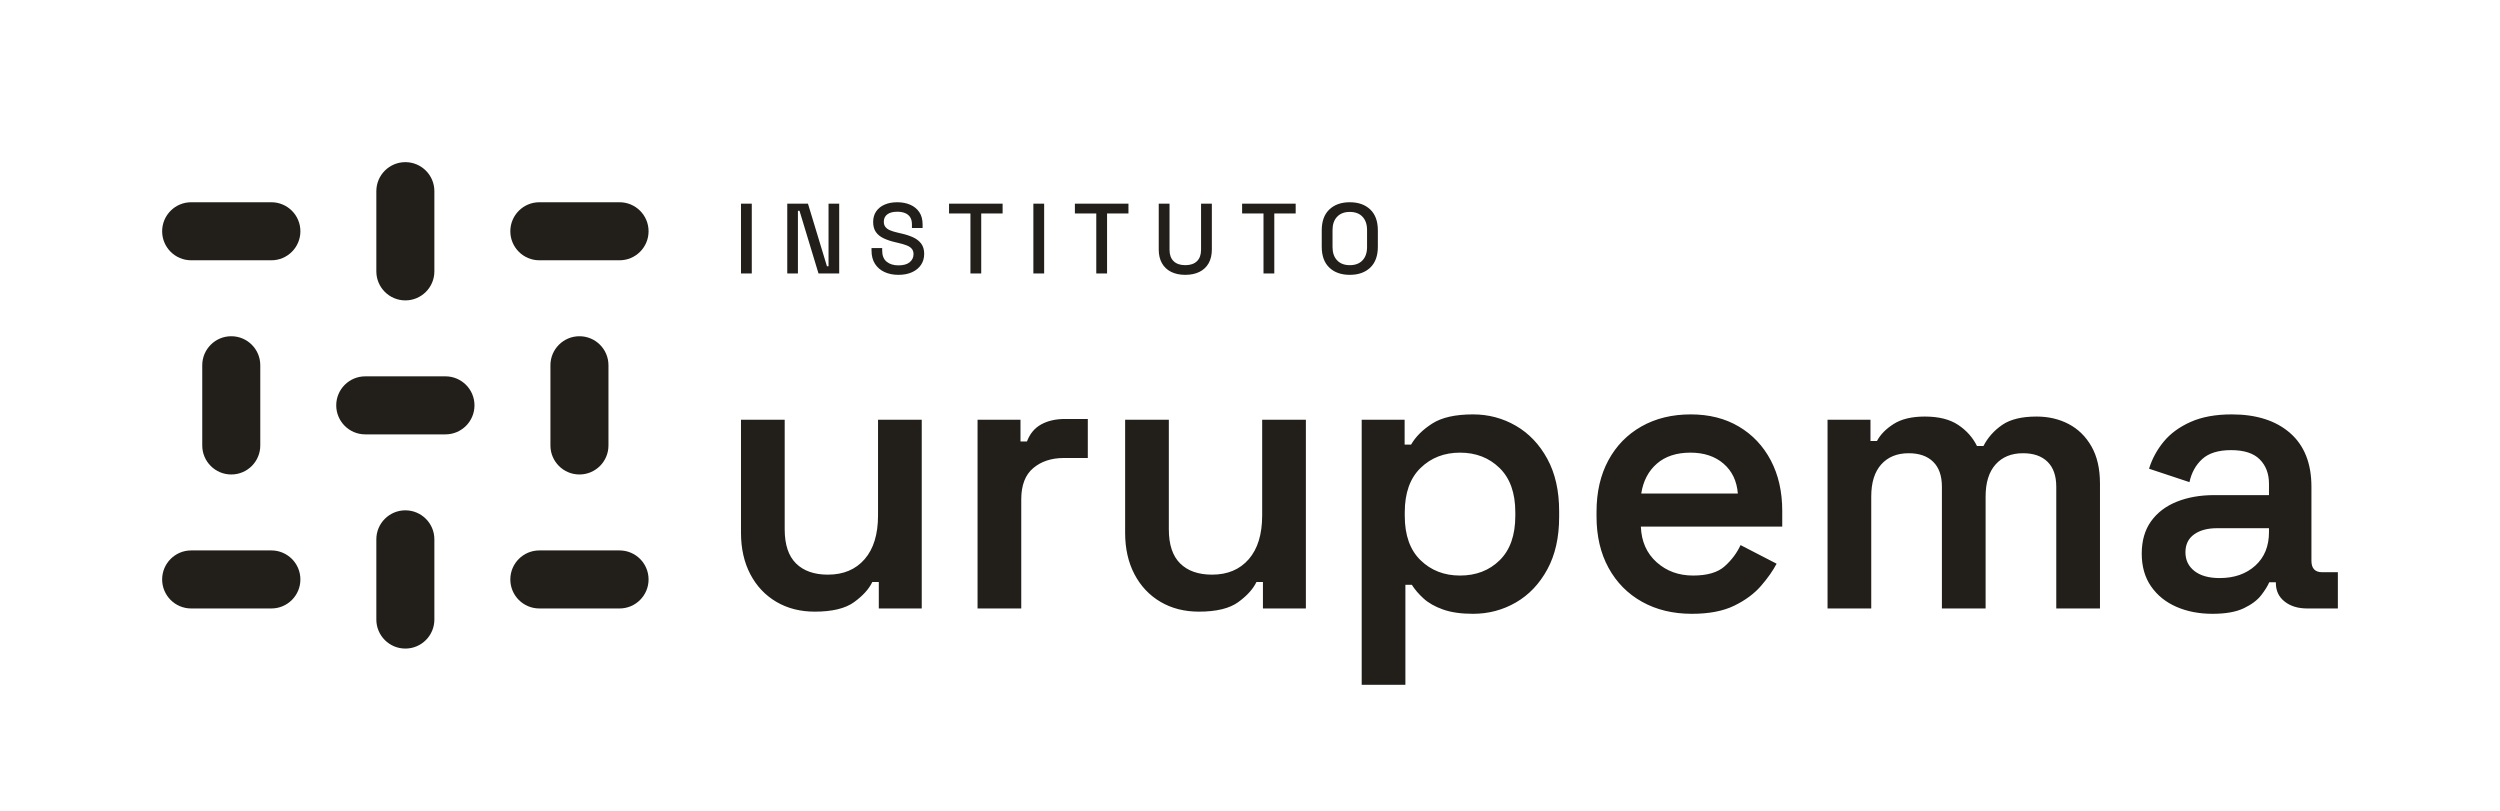
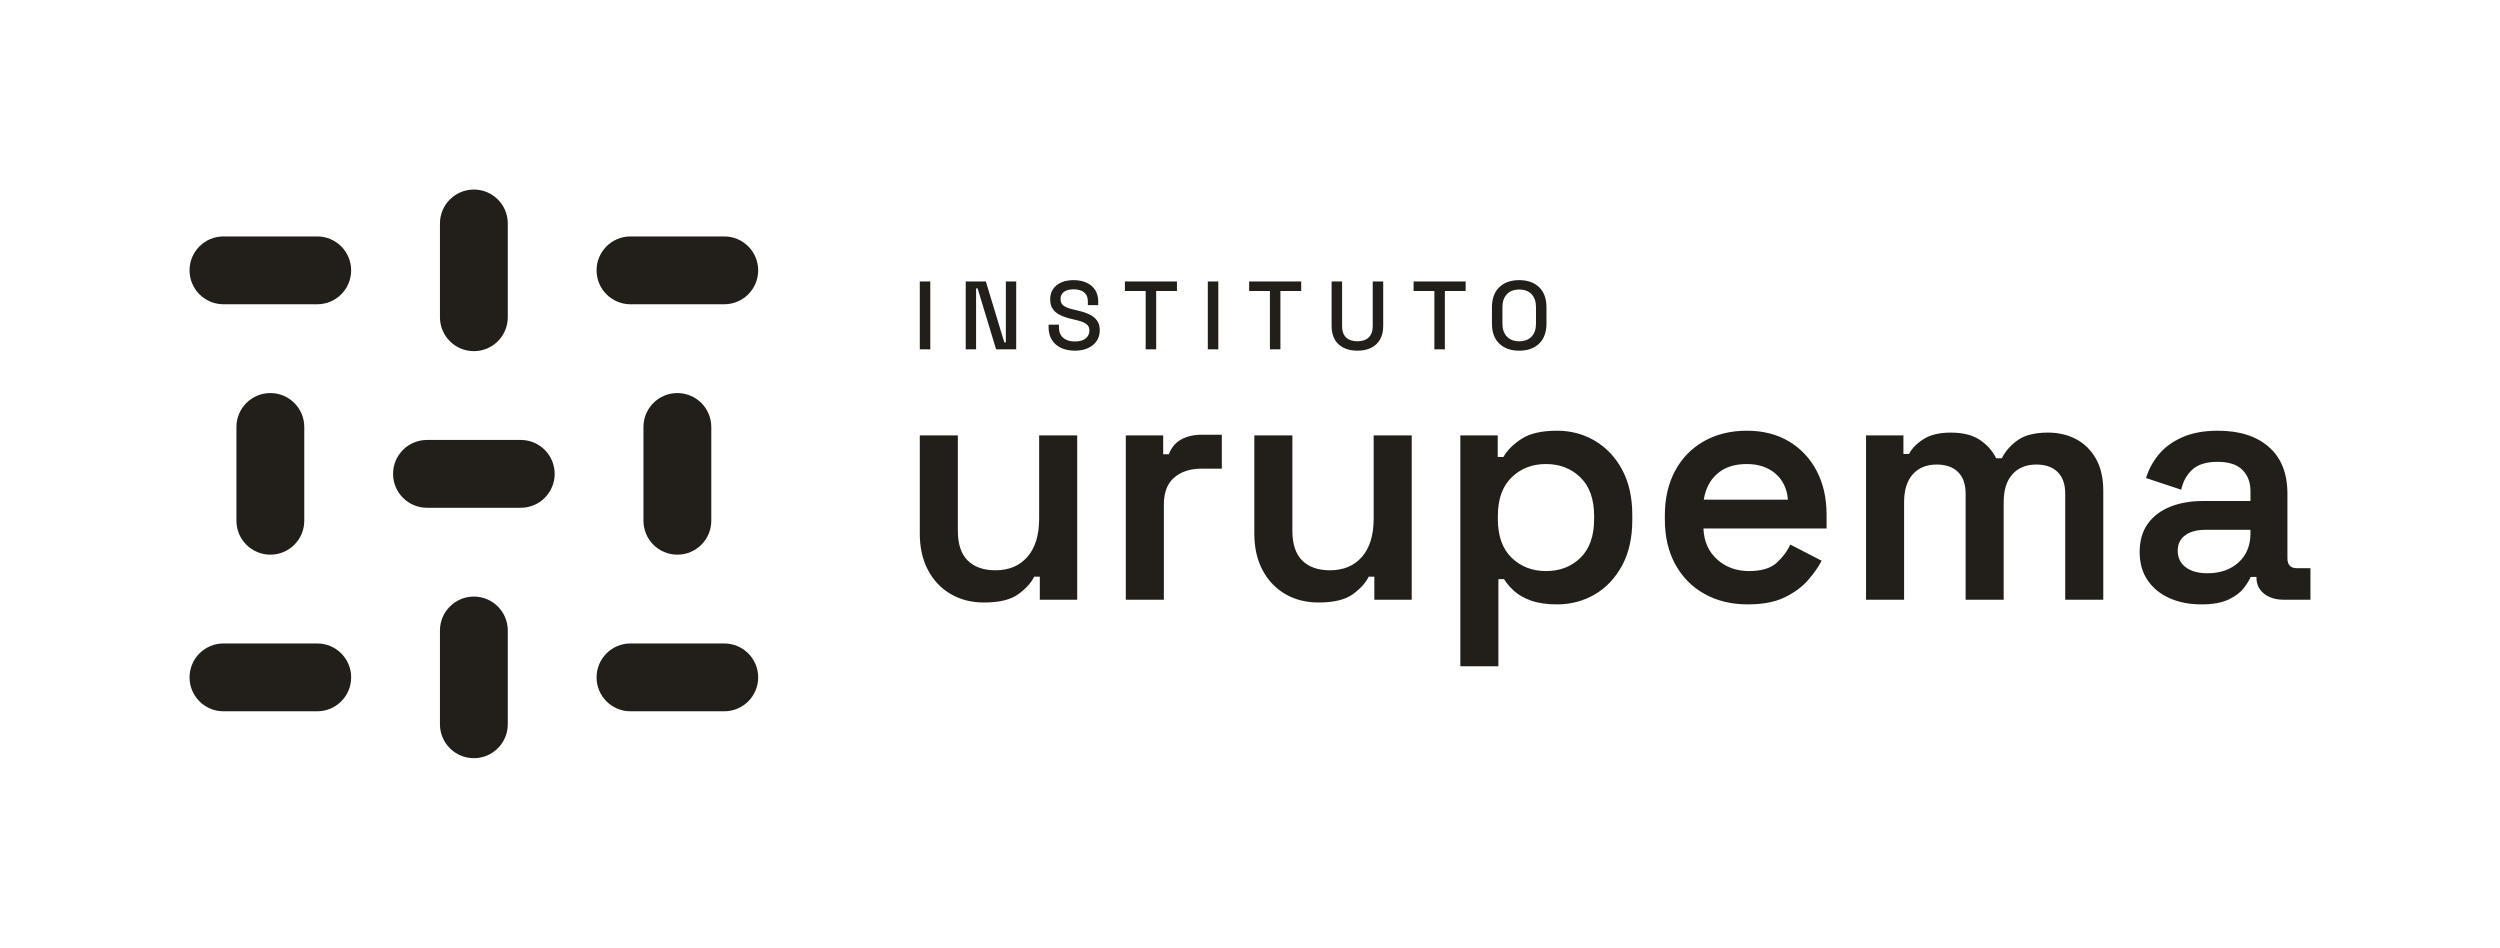
- <svg xmlns="http://www.w3.org/2000/svg" width="1464.76" height="475.00" viewBox="0 0 1464.76 475.00" role="img" aria-labelledby="t d">
+ <svg xmlns="http://www.w3.org/2000/svg" width="1253.00" height="475.00" viewBox="0 0 1253.00 475.00" role="img" aria-labelledby="t d">
  <rect x="95.000" y="118.500" width="81.000" height="34.000" rx="17.000" fill="#221F1A" />
  <rect x="220.500" y="95.000" width="34.000" height="81.000" rx="17.000" fill="#221F1A" />
  <rect x="299.000" y="118.500" width="81.000" height="34.000" rx="17.000" fill="#221F1A" />
  <rect x="118.500" y="197.000" width="34.000" height="81.000" rx="17.000" fill="#221F1A" />
  <rect x="197.000" y="220.500" width="81.000" height="34.000" rx="17.000" fill="#221F1A" />
  <rect x="322.500" y="197.000" width="34.000" height="81.000" rx="17.000" fill="#221F1A" />
  <rect x="95.000" y="322.500" width="81.000" height="34.000" rx="17.000" fill="#221F1A" />
  <rect x="220.500" y="299.000" width="34.000" height="81.000" rx="17.000" fill="#221F1A" />
  <rect x="299.000" y="322.500" width="81.000" height="34.000" rx="17.000" fill="#221F1A" />
-   <path d="M434.15 160.215V119.318H440.472V160.215ZM461.259 160.215V119.318H473.388L484.515 156.02H485.444V119.318H491.69V160.215H479.561L468.434 123.492H467.505V160.215ZM526.409 161.033Q521.799 161.033 518.238 159.39Q514.677 157.747 512.653 154.582Q510.628 151.417 510.628 146.813V145.361H516.874V146.813Q516.874 151.189 519.49 153.336Q522.106 155.483 526.409 155.483Q530.77 155.483 533.004 153.629Q535.237 151.776 535.237 148.893Q535.237 146.933 534.191 145.728Q533.145 144.523 531.203 143.769Q529.26 143.015 526.57 142.39L524.387 141.873Q520.488 140.959 517.612 139.568Q514.736 138.178 513.16 135.912Q511.584 133.647 511.584 130.051Q511.584 126.455 513.345 123.868Q515.107 121.281 518.278 119.891Q521.449 118.5 525.708 118.5Q529.967 118.5 533.324 119.959Q536.68 121.418 538.617 124.287Q540.554 127.156 540.554 131.473V133.574H534.308V131.473Q534.308 128.83 533.229 127.204Q532.149 125.578 530.209 124.814Q528.27 124.05 525.708 124.05Q521.937 124.05 519.883 125.59Q517.829 127.129 517.829 129.899Q517.829 131.745 518.741 132.94Q519.652 134.135 521.403 134.897Q523.155 135.659 525.731 136.247L527.913 136.764Q531.886 137.637 534.935 139.026Q537.983 140.415 539.733 142.739Q541.483 145.063 541.483 148.741Q541.483 152.419 539.625 155.181Q537.767 157.943 534.383 159.488Q530.998 161.033 526.409 161.033ZM568.58 160.215V125.061H556.048V119.318H587.434V125.061H574.902V160.215ZM605.452 160.215V119.318H611.774V160.215ZM642.312 160.215V125.061H629.78V119.318H661.166V125.061H648.634V160.215ZM694.468 161.033Q689.669 161.033 686.178 159.295Q682.687 157.557 680.798 154.231Q678.91 150.905 678.91 146.191V119.318H685.232V146.342Q685.232 150.695 687.63 153.031Q690.028 155.366 694.468 155.366Q698.909 155.366 701.307 153.031Q703.705 150.695 703.705 146.342V119.318H710.027V146.191Q710.027 150.905 708.149 154.231Q706.27 157.557 702.769 159.295Q699.268 161.033 694.468 161.033ZM740.291 160.215V125.061H727.759V119.318H759.145V125.061H746.613V160.215ZM790.849 161.033Q783.321 161.033 778.866 156.798Q774.411 152.562 774.411 144.572V134.961Q774.411 126.972 778.866 122.736Q783.321 118.5 790.849 118.5Q798.377 118.5 802.832 122.736Q807.287 126.972 807.287 134.961V144.572Q807.287 152.562 802.832 156.798Q798.377 161.033 790.849 161.033ZM790.849 155.366Q795.663 155.366 798.314 152.527Q800.965 149.687 800.965 144.765V134.768Q800.965 129.846 798.314 127.007Q795.663 124.167 790.849 124.167Q786.094 124.167 783.413 127.007Q780.733 129.846 780.733 134.768V144.765Q780.733 149.687 783.413 152.527Q786.094 155.366 790.849 155.366Z" fill="#221F1A" />
-   <path d="M477.368 358.368Q464.627 358.368 454.856 352.616Q445.085 346.863 439.617 336.446Q434.15 326.029 434.15 312.146V245.924H459.756V310.144Q459.756 323.573 466.397 330.131Q473.039 336.689 485.075 336.689Q498.717 336.689 506.581 327.645Q514.445 318.601 514.445 301.95V245.924H540.05V356.5H514.892V340.979H511.1Q508.181 347.12 500.484 352.744Q492.788 358.368 477.368 358.368ZM572.753 356.5V245.924H597.911V258.648H601.703Q604.282 251.819 610.065 248.648Q615.848 245.476 624.042 245.476H637.348V268.341H623.399Q612.386 268.341 605.373 274.262Q598.359 280.182 598.359 292.548V356.5ZM702.435 358.368Q689.694 358.368 679.923 352.616Q670.152 346.863 664.685 336.446Q659.217 326.029 659.217 312.146V245.924H684.823V310.144Q684.823 323.573 691.465 330.131Q698.106 336.689 710.143 336.689Q723.784 336.689 731.648 327.645Q739.512 318.601 739.512 301.95V245.924H765.118V356.5H739.96V340.979H736.167Q733.248 347.12 725.552 352.744Q717.856 358.368 702.435 358.368ZM797.821 401.245V245.924H822.979V260.483H826.771Q830.731 253.564 839.118 248.178Q847.504 242.792 863.003 242.792Q876.622 242.792 888.11 249.431Q899.599 256.07 906.554 268.783Q913.509 281.496 913.509 299.5V302.923Q913.509 320.889 906.573 333.621Q899.638 346.354 888.15 352.993Q876.661 359.632 863.003 359.632Q852.622 359.632 845.524 357.126Q838.427 354.621 834.092 350.675Q829.758 346.729 827.218 342.651H823.426V401.245ZM855.441 337.215Q869.58 337.215 878.703 328.218Q887.825 319.222 887.825 302.291V300.132Q887.825 283.202 878.61 274.206Q869.396 265.209 855.441 265.209Q841.525 265.209 832.291 274.206Q823.057 283.202 823.057 300.132V302.291Q823.057 319.222 832.291 328.218Q841.525 337.215 855.441 337.215ZM991.264 359.632Q974.67 359.632 962.068 352.585Q949.467 345.537 942.439 332.693Q935.411 319.848 935.411 302.554V299.87Q935.411 282.536 942.347 269.711Q949.282 256.886 961.752 249.839Q974.222 242.792 990.621 242.792Q1006.757 242.792 1018.78 249.906Q1030.802 257.021 1037.514 269.728Q1044.226 282.436 1044.226 299.361V308.55H961.386Q961.873 321.526 970.573 329.37Q979.273 337.215 992.003 337.215Q1004.447 337.215 1010.53 331.756Q1016.612 326.297 1019.795 319.367L1040.92 330.274Q1037.749 336.365 1031.82 343.228Q1025.891 350.09 1016.126 354.861Q1006.36 359.632 991.264 359.632ZM961.61 289.164H1018.212Q1017.317 278.135 1009.847 271.672Q1002.378 265.209 990.437 265.209Q978.165 265.209 970.749 271.672Q963.333 278.135 961.61 289.164ZM1070.765 356.5V245.924H1095.923V258.397H1099.715Q1102.702 252.725 1109.531 248.39Q1116.36 244.056 1127.793 244.056Q1139.885 244.056 1147.22 248.897Q1154.556 253.737 1158.32 261.316H1162.112Q1165.915 253.922 1173.047 248.989Q1180.178 244.056 1193.243 244.056Q1203.691 244.056 1212.061 248.458Q1220.432 252.859 1225.407 261.579Q1230.382 270.299 1230.382 283.292V356.5H1204.776V285.188Q1204.776 275.584 1199.667 270.567Q1194.558 265.55 1185.312 265.55Q1175.105 265.55 1169.241 272.094Q1163.376 278.638 1163.376 290.87V356.5H1137.771V285.188Q1137.771 275.584 1132.661 270.567Q1127.552 265.55 1118.307 265.55Q1108.099 265.55 1102.235 272.094Q1096.371 278.638 1096.371 290.87V356.5ZM1296.308 359.632Q1284.529 359.632 1275.152 355.532Q1265.775 351.433 1260.313 343.549Q1254.852 335.666 1254.852 324.373Q1254.852 313.041 1260.313 305.421Q1265.775 297.8 1275.409 293.944Q1285.043 290.087 1297.337 290.087H1329.408V283.392Q1329.408 274.622 1324.016 269.177Q1318.624 263.733 1307.22 263.733Q1296.039 263.733 1290.326 268.934Q1284.613 274.136 1282.812 282.486L1259.13 274.622Q1261.815 265.925 1267.724 258.76Q1273.633 251.595 1283.53 247.194Q1293.427 242.792 1307.589 242.792Q1329.279 242.792 1341.777 253.715Q1354.275 264.638 1354.275 285.171V328.557Q1354.275 335.268 1360.539 335.268H1369.762V356.5H1351.753Q1343.71 356.5 1338.575 352.453Q1333.441 348.407 1333.441 341.617V341.158H1329.542Q1328.295 344.234 1324.908 348.656Q1321.522 353.077 1314.692 356.355Q1307.863 359.632 1296.308 359.632ZM1300.525 338.691Q1313.322 338.691 1321.365 331.426Q1329.408 324.161 1329.408 311.789V309.473H1299.037Q1290.541 309.473 1285.499 313.123Q1280.457 316.772 1280.457 323.596Q1280.457 330.419 1285.723 334.555Q1290.989 338.691 1300.525 338.691Z" fill="#221F1A" />
+   <path d="M461.0 175.083V141.083H466.256V175.083ZM484.023 175.083V141.083H494.106L503.357 171.596H504.129V141.083H509.321V175.083H499.238L489.988 144.554H489.215V175.083ZM538.671 175.763Q534.838 175.763 531.878 174.397Q528.917 173.031 527.234 170.4Q525.551 167.768 525.551 163.941V162.734H530.744V163.941Q530.744 167.579 532.919 169.364Q535.093 171.149 538.671 171.149Q542.296 171.149 544.153 169.608Q546.01 168.067 546.01 165.67Q546.01 164.041 545.14 163.039Q544.271 162.037 542.656 161.41Q541.041 160.784 538.804 160.264L536.99 159.834Q533.748 159.074 531.357 157.918Q528.966 156.762 527.656 154.879Q526.346 152.996 526.346 150.006Q526.346 147.016 527.81 144.866Q529.274 142.715 531.911 141.559Q534.547 140.403 538.088 140.403Q541.629 140.403 544.419 141.616Q547.209 142.829 548.82 145.214Q550.43 147.599 550.43 151.189V152.935H545.237V151.189Q545.237 148.991 544.34 147.639Q543.443 146.288 541.83 145.653Q540.218 145.018 538.088 145.018Q534.952 145.018 533.245 146.298Q531.538 147.577 531.538 149.88Q531.538 151.414 532.296 152.408Q533.053 153.401 534.509 154.035Q535.965 154.669 538.107 155.157L539.921 155.587Q543.224 156.313 545.758 157.468Q548.293 158.622 549.747 160.554Q551.202 162.486 551.202 165.544Q551.202 168.601 549.657 170.898Q548.113 173.194 545.299 174.479Q542.486 175.763 538.671 175.763ZM574.215 175.083V145.858H563.797V141.083H589.889V145.858H579.471V175.083ZM605.354 175.083V141.083H610.61V175.083ZM636.484 175.083V145.858H626.065V141.083H652.158V145.858H641.739V175.083ZM680.329 175.763Q676.339 175.763 673.437 174.318Q670.535 172.873 668.965 170.108Q667.395 167.343 667.395 163.424V141.083H672.65V163.55Q672.65 167.169 674.644 169.11Q676.638 171.052 680.329 171.052Q684.021 171.052 686.014 169.11Q688.008 167.169 688.008 163.55V141.083H693.264V163.424Q693.264 167.343 691.702 170.108Q690.141 172.873 687.23 174.318Q684.319 175.763 680.329 175.763ZM718.909 175.083V145.858H708.491V141.083H734.583V145.858H724.165V175.083ZM761.426 175.763Q755.168 175.763 751.464 172.242Q747.761 168.72 747.761 162.078V154.088Q747.761 147.446 751.464 143.925Q755.168 140.403 761.426 140.403Q767.685 140.403 771.388 143.925Q775.092 147.446 775.092 154.088V162.078Q775.092 168.72 771.388 172.242Q767.685 175.763 761.426 175.763ZM761.426 171.052Q765.429 171.052 767.633 168.691Q769.837 166.331 769.837 162.239V153.928Q769.837 149.836 767.633 147.475Q765.429 145.115 761.426 145.115Q757.473 145.115 755.245 147.475Q753.016 149.836 753.016 153.928V162.239Q753.016 166.331 755.245 168.691Q757.473 171.052 761.426 171.052Z" fill="#221F1A" />
+   <path d="M493.196 301.975Q483.704 301.975 476.425 297.69Q469.146 293.404 465.073 285.644Q461.0 277.883 461.0 267.542V218.208H480.075V266.05Q480.075 276.054 485.023 280.939Q489.971 285.825 498.938 285.825Q509.1 285.825 514.958 279.087Q520.817 272.35 520.817 259.946V218.208H539.892V300.583H521.15V289.021H518.325Q516.15 293.596 510.417 297.785Q504.683 301.975 493.196 301.975ZM564.254 300.583V218.208H582.996V227.687H585.821Q587.742 222.6 592.05 220.237Q596.358 217.875 602.463 217.875H612.375V234.908H601.983Q593.779 234.908 588.554 239.319Q583.329 243.729 583.329 252.942V300.583ZM660.862 301.975Q651.371 301.975 644.092 297.69Q636.812 293.404 632.74 285.644Q628.667 277.883 628.667 267.542V218.208H647.742V266.05Q647.742 276.054 652.69 280.939Q657.638 285.825 666.604 285.825Q676.767 285.825 682.625 279.087Q688.483 272.35 688.483 259.946V218.208H707.558V300.583H688.817V289.021H685.992Q683.817 293.596 678.083 297.785Q672.35 301.975 660.862 301.975ZM731.921 333.917V218.208H750.663V229.054H753.488Q756.438 223.9 762.686 219.887Q768.933 215.875 780.479 215.875Q790.625 215.875 799.183 220.821Q807.742 225.767 812.923 235.237Q818.104 244.708 818.104 258.121V260.671Q818.104 274.054 812.938 283.54Q807.771 293.025 799.213 297.971Q790.654 302.917 780.479 302.917Q772.746 302.917 767.458 301.05Q762.171 299.183 758.942 296.244Q755.713 293.304 753.821 290.267H750.996V333.917ZM774.846 286.217Q785.379 286.217 792.175 279.515Q798.971 272.812 798.971 260.2V258.592Q798.971 245.979 792.106 239.277Q785.242 232.575 774.846 232.575Q764.479 232.575 757.6 239.277Q750.721 245.979 750.721 258.592V260.2Q750.721 272.812 757.6 279.515Q764.479 286.217 774.846 286.217ZM876.029 302.917Q863.667 302.917 854.279 297.667Q844.892 292.417 839.656 282.848Q834.421 273.279 834.421 260.396V258.396Q834.421 245.483 839.587 235.929Q844.754 226.375 854.044 221.125Q863.333 215.875 875.55 215.875Q887.571 215.875 896.527 221.175Q905.483 226.475 910.483 235.942Q915.483 245.408 915.483 258.017V264.863H853.771Q854.133 274.529 860.615 280.373Q867.096 286.217 876.579 286.217Q885.85 286.217 890.381 282.15Q894.912 278.083 897.283 272.921L913.021 281.046Q910.658 285.583 906.242 290.696Q901.825 295.808 894.55 299.362Q887.275 302.917 876.029 302.917ZM853.938 250.421H896.104Q895.437 242.204 889.873 237.39Q884.308 232.575 875.413 232.575Q866.271 232.575 860.746 237.39Q855.221 242.204 853.938 250.421ZM935.254 300.583V218.208H953.996V227.5H956.821Q959.046 223.275 964.133 220.046Q969.221 216.817 977.738 216.817Q986.746 216.817 992.21 220.423Q997.675 224.029 1000.479 229.675H1003.304Q1006.138 224.167 1011.45 220.492Q1016.763 216.817 1026.496 216.817Q1034.279 216.817 1040.515 220.096Q1046.75 223.375 1050.456 229.871Q1054.163 236.367 1054.163 246.046V300.583H1035.087V247.458Q1035.087 240.304 1031.281 236.567Q1027.475 232.829 1020.587 232.829Q1012.983 232.829 1008.615 237.704Q1004.246 242.579 1004.246 251.692V300.583H985.171V247.458Q985.171 240.304 981.365 236.567Q977.558 232.829 970.671 232.829Q963.067 232.829 958.698 237.704Q954.329 242.579 954.329 251.692V300.583ZM1103.275 302.917Q1094.5 302.917 1087.515 299.862Q1080.529 296.808 1076.46 290.935Q1072.392 285.062 1072.392 276.65Q1072.392 268.208 1076.46 262.531Q1080.529 256.854 1087.706 253.981Q1094.883 251.108 1104.042 251.108H1127.933V246.121Q1127.933 239.588 1123.917 235.531Q1119.9 231.475 1111.404 231.475Q1103.075 231.475 1098.819 235.35Q1094.563 239.225 1093.221 245.446L1075.579 239.587Q1077.579 233.108 1081.981 227.771Q1086.383 222.433 1093.756 219.154Q1101.129 215.875 1111.679 215.875Q1127.838 215.875 1137.148 224.012Q1146.458 232.15 1146.458 247.446V279.767Q1146.458 284.767 1151.125 284.767H1157.996V300.583H1144.579Q1138.587 300.583 1134.762 297.569Q1130.937 294.554 1130.937 289.496V289.154H1128.033Q1127.104 291.446 1124.581 294.74Q1122.058 298.033 1116.971 300.475Q1111.883 302.917 1103.275 302.917ZM1106.417 287.317Q1115.95 287.317 1121.942 281.904Q1127.933 276.492 1127.933 267.275V265.55H1105.308Q1098.979 265.55 1095.223 268.269Q1091.467 270.988 1091.467 276.071Q1091.467 281.154 1095.39 284.235Q1099.313 287.317 1106.417 287.317Z" fill="#221F1A" />
</svg>
